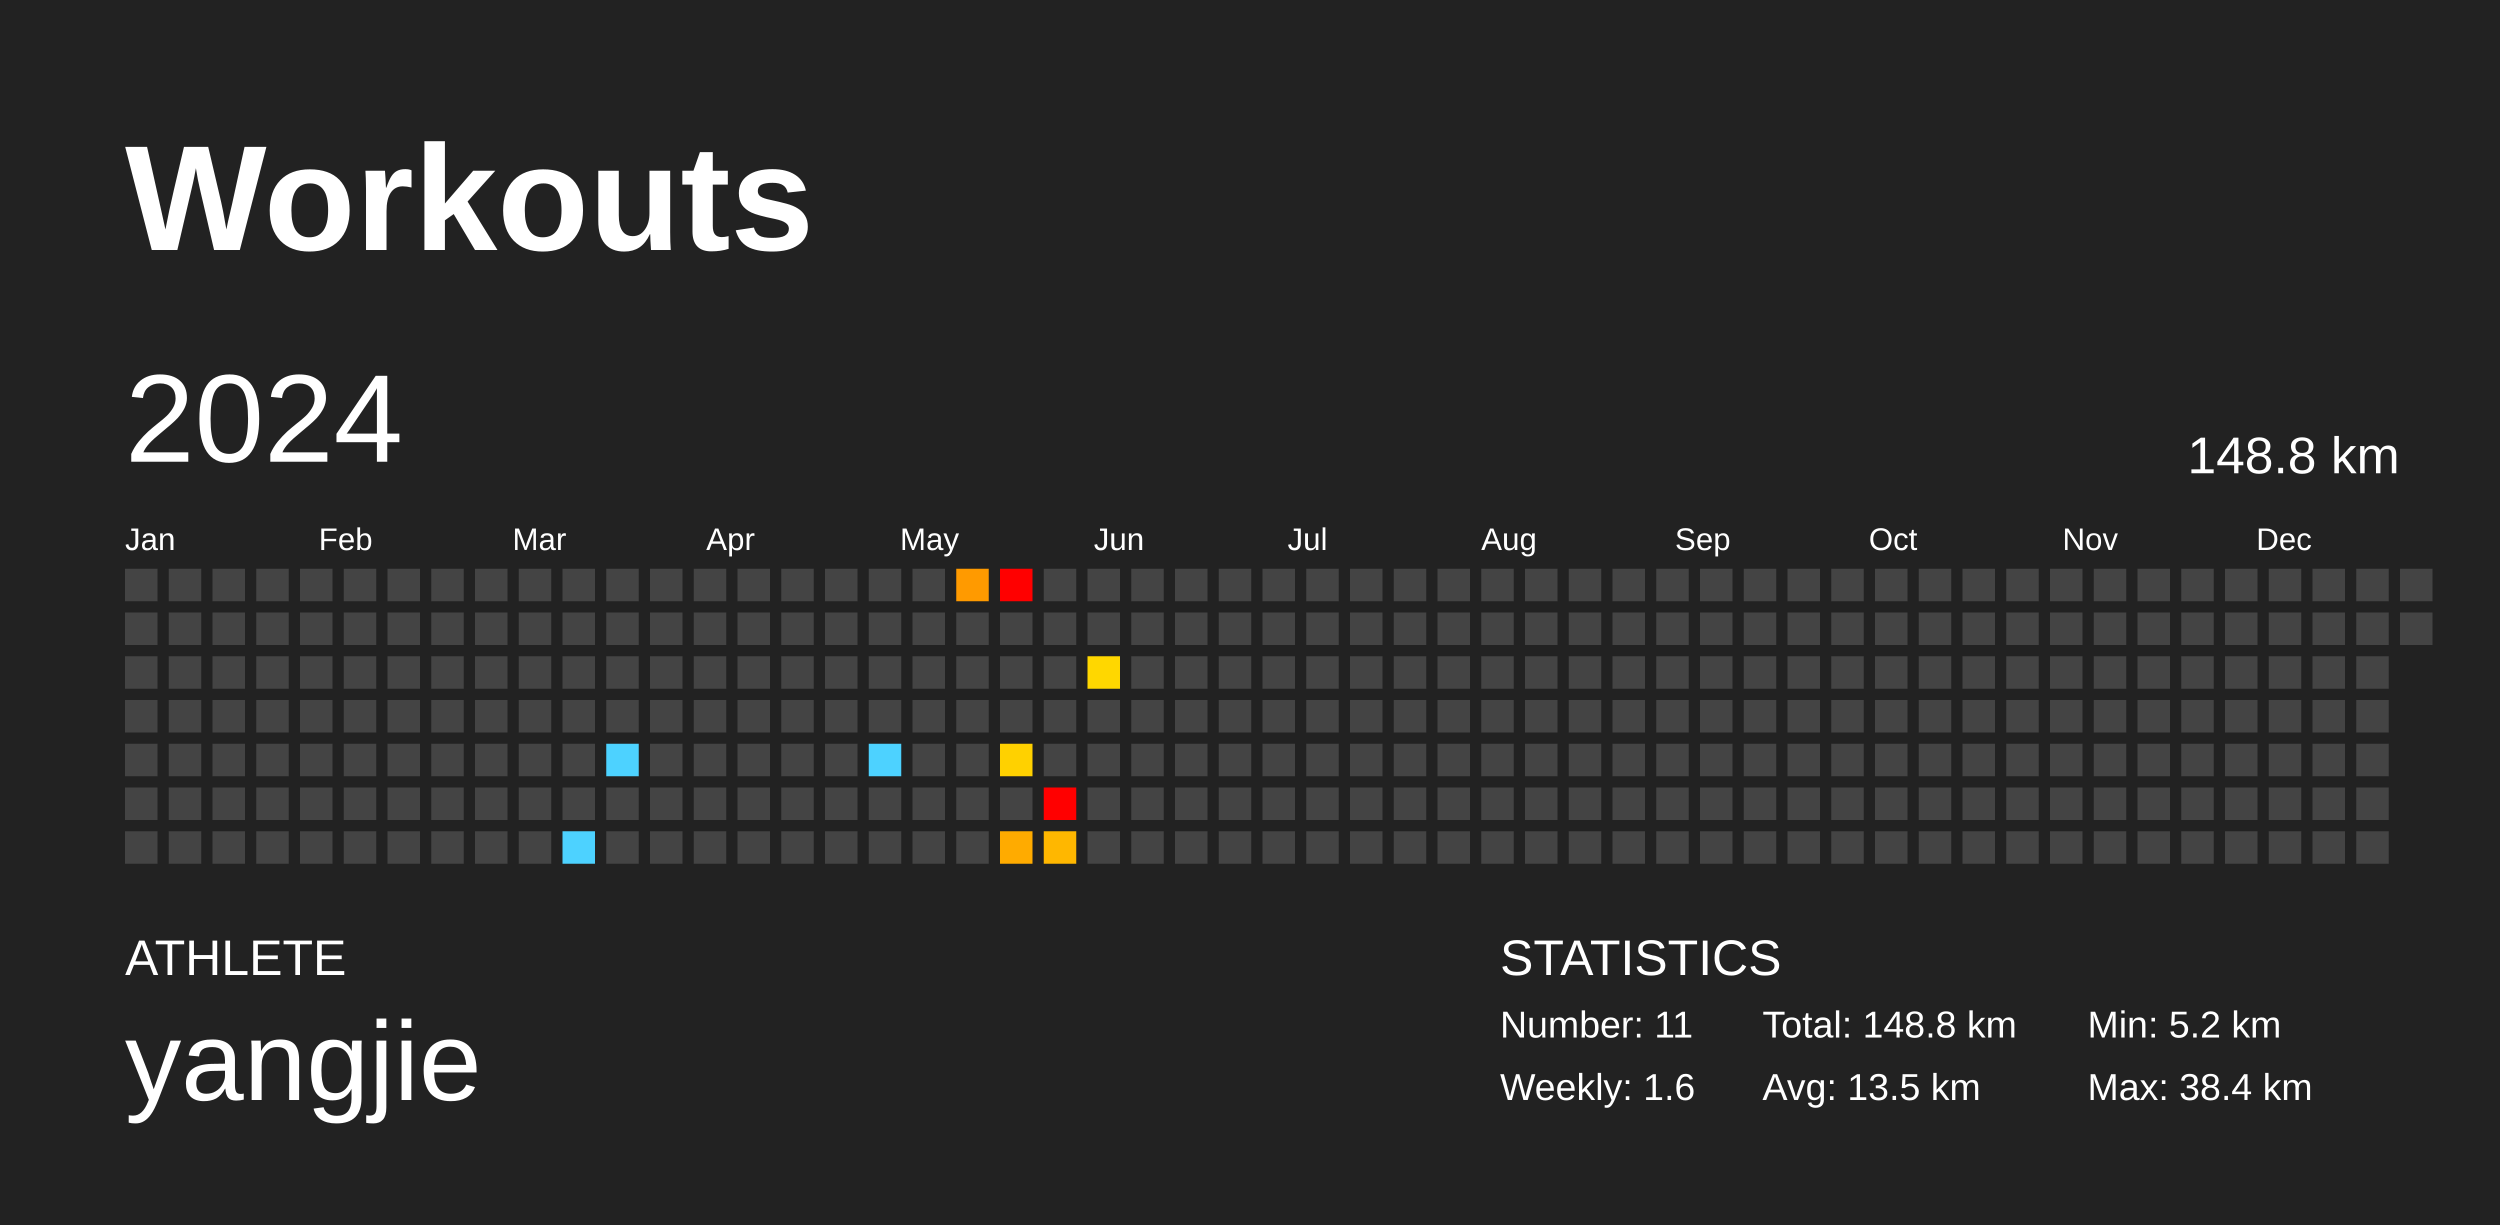
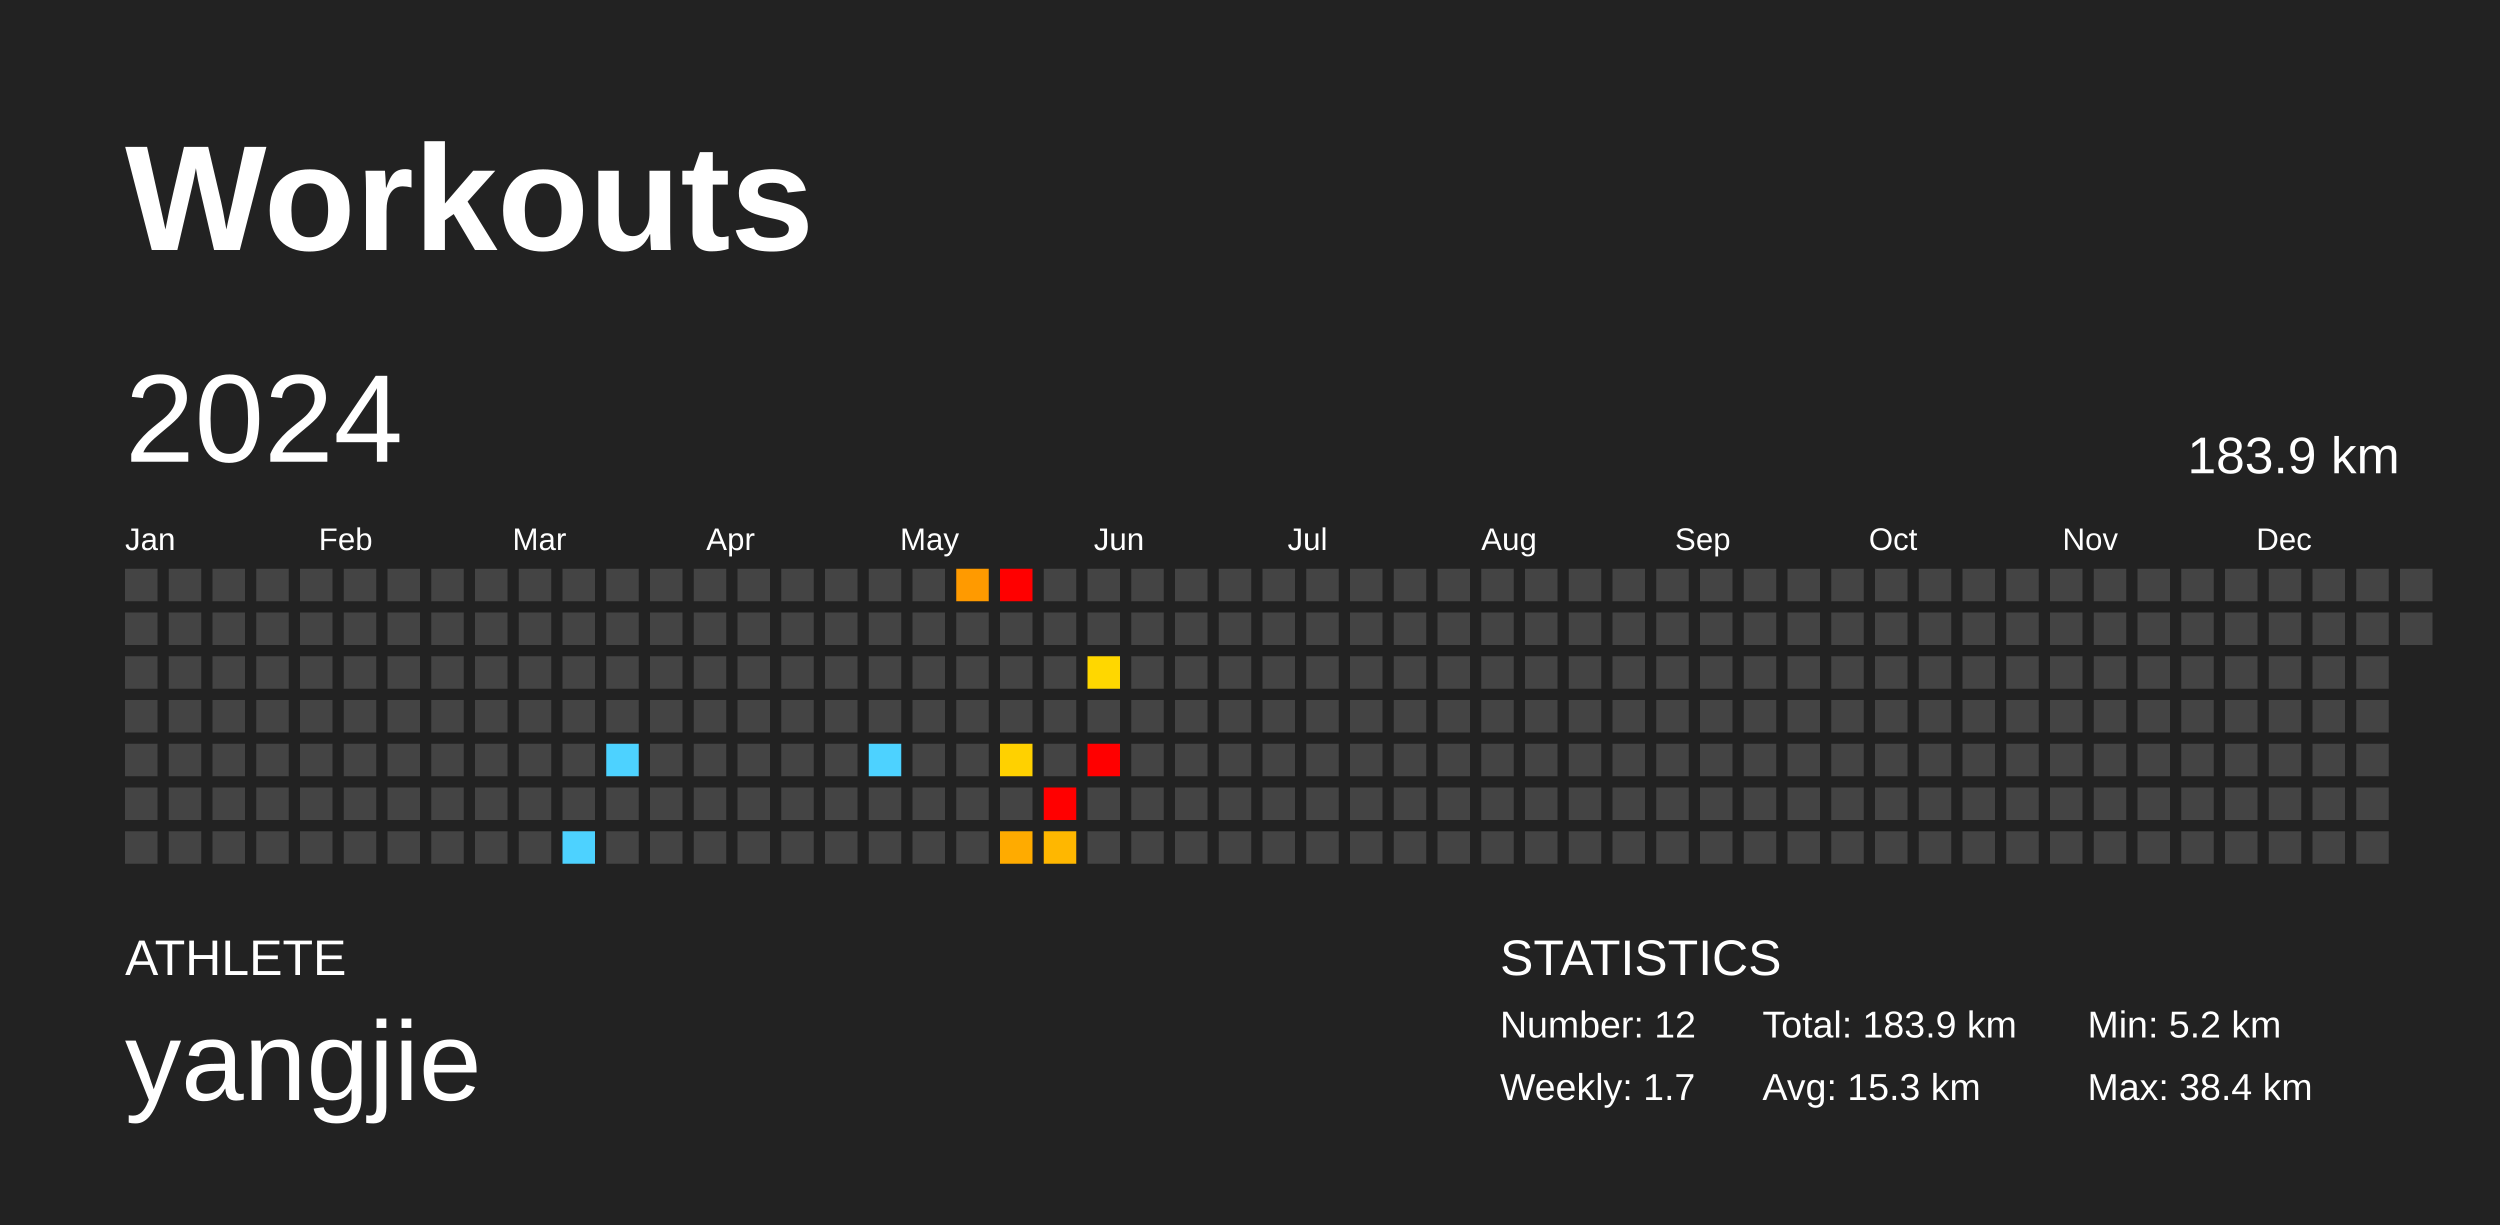
<svg xmlns="http://www.w3.org/2000/svg" baseProfile="full" height="98mm" version="1.1" viewBox="0,0,200,98" width="200mm">
  <defs />
  <rect fill="#222222" height="98" width="200" x="0" y="0" />
  <text fill="#FFFFFF" style="font-size:12px; font-family:Arial; font-weight:bold;" x="10" y="20">Workouts</text>
  <text fill="#FFFFFF" style="font-size:4px; font-family:Arial" x="10" y="78">ATHLETE</text>
  <text fill="#FFFFFF" style="font-size:9px; font-family:Arial" x="10" y="88">yangjie</text>
  <text fill="#FFFFFF" style="font-size:4px; font-family:Arial" x="120" y="78">STATISTICS</text>
-   <text fill="#FFFFFF" style="font-size:3px; font-family:Arial" x="120" y="83">Number: 11</text>
-   <text fill="#FFFFFF" style="font-size:3px; font-family:Arial" x="120" y="88">Weekly: 1.6</text>
-   <text fill="#FFFFFF" style="font-size:3px; font-family:Arial" x="141" y="83">Total: 148.8 km</text>
-   <text fill="#FFFFFF" style="font-size:3px; font-family:Arial" x="141" y="88">Avg: 13.5 km</text>
+   <text fill="#FFFFFF" style="font-size:3px; font-family:Arial" x="120" y="83">Number: 12</text>
+   <text fill="#FFFFFF" style="font-size:3px; font-family:Arial" x="120" y="88">Weekly: 1.7</text>
+   <text fill="#FFFFFF" style="font-size:3px; font-family:Arial" x="141" y="83">Total: 183.9 km</text>
+   <text fill="#FFFFFF" style="font-size:3px; font-family:Arial" x="141" y="88">Avg: 15.3 km</text>
  <text fill="#FFFFFF" style="font-size:3px; font-family:Arial" x="167" y="83">Min: 5.2 km</text>
  <text fill="#FFFFFF" style="font-size:3px; font-family:Arial" x="167" y="88">Max: 38.4 km</text>
  <text dominant-baseline="hanging" fill="#FFFFFF" style="font-size:10.0px; font-family:Arial;" x="10" y="30">2024</text>
-   <text dominant-baseline="hanging" fill="#FFFFFF" style="font-size:4.125px; font-family:Arial;" x="175" y="35">148.8 km</text>
+   <text dominant-baseline="hanging" fill="#FFFFFF" style="font-size:4.125px; font-family:Arial;" x="175" y="35">183.9 km</text>
  <text fill="#FFFFFF" style="font-size:2.5px; font-family:Arial" x="10.0" y="44">Jan</text>
  <text fill="#FFFFFF" style="font-size:2.5px; font-family:Arial" x="25.5" y="44">Feb</text>
  <text fill="#FFFFFF" style="font-size:2.5px; font-family:Arial" x="41.0" y="44">Mar</text>
  <text fill="#FFFFFF" style="font-size:2.5px; font-family:Arial" x="56.5" y="44">Apr</text>
  <text fill="#FFFFFF" style="font-size:2.5px; font-family:Arial" x="72.0" y="44">May</text>
  <text fill="#FFFFFF" style="font-size:2.5px; font-family:Arial" x="87.5" y="44">Jun</text>
  <text fill="#FFFFFF" style="font-size:2.5px; font-family:Arial" x="103.0" y="44">Jul</text>
  <text fill="#FFFFFF" style="font-size:2.5px; font-family:Arial" x="118.5" y="44">Aug</text>
  <text fill="#FFFFFF" style="font-size:2.5px; font-family:Arial" x="134.0" y="44">Sep</text>
  <text fill="#FFFFFF" style="font-size:2.5px; font-family:Arial" x="149.5" y="44">Oct</text>
  <text fill="#FFFFFF" style="font-size:2.5px; font-family:Arial" x="165.0" y="44">Nov</text>
  <text fill="#FFFFFF" style="font-size:2.5px; font-family:Arial" x="180.5" y="44">Dec</text>
  <rect fill="#444444" height="2.6" width="2.6" x="10.0" y="45.5" />
  <rect fill="#444444" height="2.6" width="2.6" x="10.0" y="49.0" />
  <rect fill="#444444" height="2.6" width="2.6" x="10.0" y="52.5" />
  <rect fill="#444444" height="2.6" width="2.6" x="10.0" y="56.0" />
  <rect fill="#444444" height="2.6" width="2.6" x="10.0" y="59.5" />
  <rect fill="#444444" height="2.6" width="2.6" x="10.0" y="63.0" />
  <rect fill="#444444" height="2.6" width="2.6" x="10.0" y="66.5" />
  <rect fill="#444444" height="2.6" width="2.6" x="13.5" y="45.5" />
  <rect fill="#444444" height="2.6" width="2.6" x="13.5" y="49.0" />
  <rect fill="#444444" height="2.6" width="2.6" x="13.5" y="52.5" />
  <rect fill="#444444" height="2.6" width="2.6" x="13.5" y="56.0" />
  <rect fill="#444444" height="2.6" width="2.6" x="13.5" y="59.5" />
  <rect fill="#444444" height="2.6" width="2.6" x="13.5" y="63.0" />
  <rect fill="#444444" height="2.6" width="2.6" x="13.5" y="66.5" />
  <rect fill="#444444" height="2.6" width="2.6" x="17.0" y="45.5" />
  <rect fill="#444444" height="2.6" width="2.6" x="17.0" y="49.0" />
  <rect fill="#444444" height="2.6" width="2.6" x="17.0" y="52.5" />
  <rect fill="#444444" height="2.6" width="2.6" x="17.0" y="56.0" />
  <rect fill="#444444" height="2.6" width="2.6" x="17.0" y="59.5" />
  <rect fill="#444444" height="2.6" width="2.6" x="17.0" y="63.0" />
  <rect fill="#444444" height="2.6" width="2.6" x="17.0" y="66.5" />
  <rect fill="#444444" height="2.6" width="2.6" x="20.5" y="45.5" />
  <rect fill="#444444" height="2.6" width="2.6" x="20.5" y="49.0" />
  <rect fill="#444444" height="2.6" width="2.6" x="20.5" y="52.5" />
  <rect fill="#444444" height="2.6" width="2.6" x="20.5" y="56.0" />
  <rect fill="#444444" height="2.6" width="2.6" x="20.5" y="59.5" />
  <rect fill="#444444" height="2.6" width="2.6" x="20.5" y="63.0" />
  <rect fill="#444444" height="2.6" width="2.6" x="20.5" y="66.5" />
  <rect fill="#444444" height="2.6" width="2.6" x="24.0" y="45.5" />
  <rect fill="#444444" height="2.6" width="2.6" x="24.0" y="49.0" />
  <rect fill="#444444" height="2.6" width="2.6" x="24.0" y="52.5" />
  <rect fill="#444444" height="2.6" width="2.6" x="24.0" y="56.0" />
  <rect fill="#444444" height="2.6" width="2.6" x="24.0" y="59.5" />
  <rect fill="#444444" height="2.6" width="2.6" x="24.0" y="63.0" />
  <rect fill="#444444" height="2.6" width="2.6" x="24.0" y="66.5" />
  <rect fill="#444444" height="2.6" width="2.6" x="27.5" y="45.5" />
  <rect fill="#444444" height="2.6" width="2.6" x="27.5" y="49.0" />
  <rect fill="#444444" height="2.6" width="2.6" x="27.5" y="52.5" />
  <rect fill="#444444" height="2.6" width="2.6" x="27.5" y="56.0" />
  <rect fill="#444444" height="2.6" width="2.6" x="27.5" y="59.5" />
  <rect fill="#444444" height="2.6" width="2.6" x="27.5" y="63.0" />
  <rect fill="#444444" height="2.6" width="2.6" x="27.5" y="66.5" />
  <rect fill="#444444" height="2.6" width="2.6" x="31.0" y="45.5" />
  <rect fill="#444444" height="2.6" width="2.6" x="31.0" y="49.0" />
  <rect fill="#444444" height="2.6" width="2.6" x="31.0" y="52.5" />
  <rect fill="#444444" height="2.6" width="2.6" x="31.0" y="56.0" />
  <rect fill="#444444" height="2.6" width="2.6" x="31.0" y="59.5" />
  <rect fill="#444444" height="2.6" width="2.6" x="31.0" y="63.0" />
  <rect fill="#444444" height="2.6" width="2.6" x="31.0" y="66.5" />
  <rect fill="#444444" height="2.6" width="2.6" x="34.5" y="45.5" />
  <rect fill="#444444" height="2.6" width="2.6" x="34.5" y="49.0" />
  <rect fill="#444444" height="2.6" width="2.6" x="34.5" y="52.5" />
  <rect fill="#444444" height="2.6" width="2.6" x="34.5" y="56.0" />
  <rect fill="#444444" height="2.6" width="2.6" x="34.5" y="59.5" />
  <rect fill="#444444" height="2.6" width="2.6" x="34.5" y="63.0" />
  <rect fill="#444444" height="2.6" width="2.6" x="34.5" y="66.5" />
  <rect fill="#444444" height="2.6" width="2.6" x="38.0" y="45.5" />
  <rect fill="#444444" height="2.6" width="2.6" x="38.0" y="49.0" />
  <rect fill="#444444" height="2.6" width="2.6" x="38.0" y="52.5" />
  <rect fill="#444444" height="2.6" width="2.6" x="38.0" y="56.0" />
  <rect fill="#444444" height="2.6" width="2.6" x="38.0" y="59.5" />
  <rect fill="#444444" height="2.6" width="2.6" x="38.0" y="63.0" />
  <rect fill="#444444" height="2.6" width="2.6" x="38.0" y="66.5" />
  <rect fill="#444444" height="2.6" width="2.6" x="41.5" y="45.5" />
  <rect fill="#444444" height="2.6" width="2.6" x="41.5" y="49.0" />
  <rect fill="#444444" height="2.6" width="2.6" x="41.5" y="52.5" />
  <rect fill="#444444" height="2.6" width="2.6" x="41.5" y="56.0" />
  <rect fill="#444444" height="2.6" width="2.6" x="41.5" y="59.5" />
  <rect fill="#444444" height="2.6" width="2.6" x="41.5" y="63.0" />
  <rect fill="#444444" height="2.6" width="2.6" x="41.5" y="66.5" />
  <rect fill="#444444" height="2.6" width="2.6" x="45.0" y="45.5" />
  <rect fill="#444444" height="2.6" width="2.6" x="45.0" y="49.0" />
  <rect fill="#444444" height="2.6" width="2.6" x="45.0" y="52.5" />
  <rect fill="#444444" height="2.6" width="2.6" x="45.0" y="56.0" />
  <rect fill="#444444" height="2.6" width="2.6" x="45.0" y="59.5" />
  <rect fill="#444444" height="2.6" width="2.6" x="45.0" y="63.0" />
  <rect fill="#4dd2ff" height="2.6" width="2.6" x="45.0" y="66.5" />
  <rect fill="#444444" height="2.6" width="2.6" x="48.5" y="45.5" />
  <rect fill="#444444" height="2.6" width="2.6" x="48.5" y="49.0" />
  <rect fill="#444444" height="2.6" width="2.6" x="48.5" y="52.5" />
  <rect fill="#444444" height="2.6" width="2.6" x="48.5" y="56.0" />
  <rect fill="#4dd2ff" height="2.6" width="2.6" x="48.5" y="59.5" />
  <rect fill="#444444" height="2.6" width="2.6" x="48.5" y="63.0" />
  <rect fill="#444444" height="2.6" width="2.6" x="48.5" y="66.5" />
  <rect fill="#444444" height="2.6" width="2.6" x="52.0" y="45.5" />
  <rect fill="#444444" height="2.6" width="2.6" x="52.0" y="49.0" />
  <rect fill="#444444" height="2.6" width="2.6" x="52.0" y="52.5" />
  <rect fill="#444444" height="2.6" width="2.6" x="52.0" y="56.0" />
  <rect fill="#444444" height="2.6" width="2.6" x="52.0" y="59.5" />
  <rect fill="#444444" height="2.6" width="2.6" x="52.0" y="63.0" />
  <rect fill="#444444" height="2.6" width="2.6" x="52.0" y="66.5" />
  <rect fill="#444444" height="2.6" width="2.6" x="55.5" y="45.5" />
  <rect fill="#444444" height="2.6" width="2.6" x="55.5" y="49.0" />
  <rect fill="#444444" height="2.6" width="2.6" x="55.5" y="52.5" />
  <rect fill="#444444" height="2.6" width="2.6" x="55.5" y="56.0" />
  <rect fill="#444444" height="2.6" width="2.6" x="55.5" y="59.5" />
  <rect fill="#444444" height="2.6" width="2.6" x="55.5" y="63.0" />
  <rect fill="#444444" height="2.6" width="2.6" x="55.5" y="66.5" />
  <rect fill="#444444" height="2.6" width="2.6" x="59.0" y="45.5" />
  <rect fill="#444444" height="2.6" width="2.6" x="59.0" y="49.0" />
  <rect fill="#444444" height="2.6" width="2.6" x="59.0" y="52.5" />
  <rect fill="#444444" height="2.6" width="2.6" x="59.0" y="56.0" />
  <rect fill="#444444" height="2.6" width="2.6" x="59.0" y="59.5" />
  <rect fill="#444444" height="2.6" width="2.6" x="59.0" y="63.0" />
  <rect fill="#444444" height="2.6" width="2.6" x="59.0" y="66.5" />
  <rect fill="#444444" height="2.6" width="2.6" x="62.5" y="45.5" />
  <rect fill="#444444" height="2.6" width="2.6" x="62.5" y="49.0" />
  <rect fill="#444444" height="2.6" width="2.6" x="62.5" y="52.5" />
  <rect fill="#444444" height="2.6" width="2.6" x="62.5" y="56.0" />
  <rect fill="#444444" height="2.6" width="2.6" x="62.5" y="59.5" />
  <rect fill="#444444" height="2.6" width="2.6" x="62.5" y="63.0" />
  <rect fill="#444444" height="2.6" width="2.6" x="62.5" y="66.5" />
  <rect fill="#444444" height="2.6" width="2.6" x="66.0" y="45.5" />
  <rect fill="#444444" height="2.6" width="2.6" x="66.0" y="49.0" />
  <rect fill="#444444" height="2.6" width="2.6" x="66.0" y="52.5" />
  <rect fill="#444444" height="2.6" width="2.6" x="66.0" y="56.0" />
  <rect fill="#444444" height="2.6" width="2.6" x="66.0" y="59.5" />
  <rect fill="#444444" height="2.6" width="2.6" x="66.0" y="63.0" />
  <rect fill="#444444" height="2.6" width="2.6" x="66.0" y="66.5" />
  <rect fill="#444444" height="2.6" width="2.6" x="69.5" y="45.5" />
  <rect fill="#444444" height="2.6" width="2.6" x="69.5" y="49.0" />
  <rect fill="#444444" height="2.6" width="2.6" x="69.5" y="52.5" />
  <rect fill="#444444" height="2.6" width="2.6" x="69.5" y="56.0" />
  <rect fill="#4dd2ff" height="2.6" width="2.6" x="69.5" y="59.5" />
  <rect fill="#444444" height="2.6" width="2.6" x="69.5" y="63.0" />
  <rect fill="#444444" height="2.6" width="2.6" x="69.5" y="66.5" />
  <rect fill="#444444" height="2.6" width="2.6" x="73.0" y="45.5" />
  <rect fill="#444444" height="2.6" width="2.6" x="73.0" y="49.0" />
  <rect fill="#444444" height="2.6" width="2.6" x="73.0" y="52.5" />
  <rect fill="#444444" height="2.6" width="2.6" x="73.0" y="56.0" />
  <rect fill="#444444" height="2.6" width="2.6" x="73.0" y="59.5" />
  <rect fill="#444444" height="2.6" width="2.6" x="73.0" y="63.0" />
  <rect fill="#444444" height="2.6" width="2.6" x="73.0" y="66.5" />
  <rect fill="#ff9a00" height="2.6" width="2.6" x="76.5" y="45.5" />
  <rect fill="#444444" height="2.6" width="2.6" x="76.5" y="49.0" />
  <rect fill="#444444" height="2.6" width="2.6" x="76.5" y="52.5" />
  <rect fill="#444444" height="2.6" width="2.6" x="76.5" y="56.0" />
  <rect fill="#444444" height="2.6" width="2.6" x="76.5" y="59.5" />
  <rect fill="#444444" height="2.6" width="2.6" x="76.5" y="63.0" />
  <rect fill="#444444" height="2.6" width="2.6" x="76.5" y="66.5" />
  <rect fill="red" height="2.6" width="2.6" x="80.0" y="45.5" />
  <rect fill="#444444" height="2.6" width="2.6" x="80.0" y="49.0" />
  <rect fill="#444444" height="2.6" width="2.6" x="80.0" y="52.5" />
  <rect fill="#444444" height="2.6" width="2.6" x="80.0" y="56.0" />
  <rect fill="#ffd100" height="2.6" width="2.6" x="80.0" y="59.5" />
  <rect fill="#444444" height="2.6" width="2.6" x="80.0" y="63.0" />
  <rect fill="#ffab00" height="2.6" width="2.6" x="80.0" y="66.5" />
  <rect fill="#444444" height="2.6" width="2.6" x="83.5" y="45.5" />
  <rect fill="#444444" height="2.6" width="2.6" x="83.5" y="49.0" />
  <rect fill="#444444" height="2.6" width="2.6" x="83.5" y="52.5" />
  <rect fill="#444444" height="2.6" width="2.6" x="83.5" y="56.0" />
  <rect fill="#444444" height="2.6" width="2.6" x="83.5" y="59.5" />
  <rect fill="red" height="2.6" width="2.6" x="83.5" y="63.0" />
  <rect fill="#ffb700" height="2.6" width="2.6" x="83.5" y="66.5" />
  <rect fill="#444444" height="2.6" width="2.6" x="87.0" y="45.5" />
  <rect fill="#444444" height="2.6" width="2.6" x="87.0" y="49.0" />
  <rect fill="#ffd700" height="2.6" width="2.6" x="87.0" y="52.5" />
  <rect fill="#444444" height="2.6" width="2.6" x="87.0" y="56.0" />
-   <rect fill="#444444" height="2.6" width="2.6" x="87.0" y="59.5" />
+   <rect fill="red" height="2.6" width="2.6" x="87.0" y="59.5" />
  <rect fill="#444444" height="2.6" width="2.6" x="87.0" y="63.0" />
  <rect fill="#444444" height="2.6" width="2.6" x="87.0" y="66.5" />
  <rect fill="#444444" height="2.6" width="2.6" x="90.5" y="45.5" />
  <rect fill="#444444" height="2.6" width="2.6" x="90.5" y="49.0" />
  <rect fill="#444444" height="2.6" width="2.6" x="90.5" y="52.5" />
  <rect fill="#444444" height="2.6" width="2.6" x="90.5" y="56.0" />
  <rect fill="#444444" height="2.6" width="2.6" x="90.5" y="59.5" />
  <rect fill="#444444" height="2.6" width="2.6" x="90.5" y="63.0" />
  <rect fill="#444444" height="2.6" width="2.6" x="90.5" y="66.5" />
  <rect fill="#444444" height="2.6" width="2.6" x="94.0" y="45.5" />
  <rect fill="#444444" height="2.6" width="2.6" x="94.0" y="49.0" />
  <rect fill="#444444" height="2.6" width="2.6" x="94.0" y="52.5" />
  <rect fill="#444444" height="2.6" width="2.6" x="94.0" y="56.0" />
  <rect fill="#444444" height="2.6" width="2.6" x="94.0" y="59.5" />
  <rect fill="#444444" height="2.6" width="2.6" x="94.0" y="63.0" />
  <rect fill="#444444" height="2.6" width="2.6" x="94.0" y="66.5" />
  <rect fill="#444444" height="2.6" width="2.6" x="97.5" y="45.5" />
  <rect fill="#444444" height="2.6" width="2.6" x="97.5" y="49.0" />
  <rect fill="#444444" height="2.6" width="2.6" x="97.5" y="52.5" />
  <rect fill="#444444" height="2.6" width="2.6" x="97.5" y="56.0" />
  <rect fill="#444444" height="2.6" width="2.6" x="97.5" y="59.5" />
  <rect fill="#444444" height="2.6" width="2.6" x="97.5" y="63.0" />
  <rect fill="#444444" height="2.6" width="2.6" x="97.5" y="66.5" />
  <rect fill="#444444" height="2.6" width="2.6" x="101.0" y="45.5" />
  <rect fill="#444444" height="2.6" width="2.6" x="101.0" y="49.0" />
  <rect fill="#444444" height="2.6" width="2.6" x="101.0" y="52.5" />
  <rect fill="#444444" height="2.6" width="2.6" x="101.0" y="56.0" />
  <rect fill="#444444" height="2.6" width="2.6" x="101.0" y="59.5" />
  <rect fill="#444444" height="2.6" width="2.6" x="101.0" y="63.0" />
  <rect fill="#444444" height="2.6" width="2.6" x="101.0" y="66.5" />
  <rect fill="#444444" height="2.6" width="2.6" x="104.5" y="45.5" />
  <rect fill="#444444" height="2.6" width="2.6" x="104.5" y="49.0" />
  <rect fill="#444444" height="2.6" width="2.6" x="104.5" y="52.5" />
  <rect fill="#444444" height="2.6" width="2.6" x="104.5" y="56.0" />
  <rect fill="#444444" height="2.6" width="2.6" x="104.5" y="59.5" />
  <rect fill="#444444" height="2.6" width="2.6" x="104.5" y="63.0" />
  <rect fill="#444444" height="2.6" width="2.6" x="104.5" y="66.5" />
  <rect fill="#444444" height="2.6" width="2.6" x="108.0" y="45.5" />
  <rect fill="#444444" height="2.6" width="2.6" x="108.0" y="49.0" />
  <rect fill="#444444" height="2.6" width="2.6" x="108.0" y="52.5" />
  <rect fill="#444444" height="2.6" width="2.6" x="108.0" y="56.0" />
  <rect fill="#444444" height="2.6" width="2.6" x="108.0" y="59.5" />
  <rect fill="#444444" height="2.6" width="2.6" x="108.0" y="63.0" />
  <rect fill="#444444" height="2.6" width="2.6" x="108.0" y="66.5" />
  <rect fill="#444444" height="2.6" width="2.6" x="111.5" y="45.5" />
  <rect fill="#444444" height="2.6" width="2.6" x="111.5" y="49.0" />
  <rect fill="#444444" height="2.6" width="2.6" x="111.5" y="52.5" />
  <rect fill="#444444" height="2.6" width="2.6" x="111.5" y="56.0" />
  <rect fill="#444444" height="2.6" width="2.6" x="111.5" y="59.5" />
  <rect fill="#444444" height="2.6" width="2.6" x="111.5" y="63.0" />
  <rect fill="#444444" height="2.6" width="2.6" x="111.5" y="66.5" />
  <rect fill="#444444" height="2.6" width="2.6" x="115.0" y="45.5" />
  <rect fill="#444444" height="2.6" width="2.6" x="115.0" y="49.0" />
  <rect fill="#444444" height="2.6" width="2.6" x="115.0" y="52.5" />
  <rect fill="#444444" height="2.6" width="2.6" x="115.0" y="56.0" />
  <rect fill="#444444" height="2.6" width="2.6" x="115.0" y="59.5" />
  <rect fill="#444444" height="2.6" width="2.6" x="115.0" y="63.0" />
  <rect fill="#444444" height="2.6" width="2.6" x="115.0" y="66.5" />
  <rect fill="#444444" height="2.6" width="2.6" x="118.5" y="45.5" />
  <rect fill="#444444" height="2.6" width="2.6" x="118.5" y="49.0" />
  <rect fill="#444444" height="2.6" width="2.6" x="118.5" y="52.5" />
  <rect fill="#444444" height="2.6" width="2.6" x="118.5" y="56.0" />
  <rect fill="#444444" height="2.6" width="2.6" x="118.5" y="59.5" />
  <rect fill="#444444" height="2.6" width="2.6" x="118.5" y="63.0" />
  <rect fill="#444444" height="2.6" width="2.6" x="118.5" y="66.5" />
  <rect fill="#444444" height="2.6" width="2.6" x="122.0" y="45.5" />
  <rect fill="#444444" height="2.6" width="2.6" x="122.0" y="49.0" />
  <rect fill="#444444" height="2.6" width="2.6" x="122.0" y="52.5" />
  <rect fill="#444444" height="2.6" width="2.6" x="122.0" y="56.0" />
  <rect fill="#444444" height="2.6" width="2.6" x="122.0" y="59.5" />
  <rect fill="#444444" height="2.6" width="2.6" x="122.0" y="63.0" />
  <rect fill="#444444" height="2.6" width="2.6" x="122.0" y="66.5" />
  <rect fill="#444444" height="2.6" width="2.6" x="125.5" y="45.5" />
  <rect fill="#444444" height="2.6" width="2.6" x="125.5" y="49.0" />
  <rect fill="#444444" height="2.6" width="2.6" x="125.5" y="52.5" />
  <rect fill="#444444" height="2.6" width="2.6" x="125.5" y="56.0" />
  <rect fill="#444444" height="2.6" width="2.6" x="125.5" y="59.5" />
  <rect fill="#444444" height="2.6" width="2.6" x="125.5" y="63.0" />
  <rect fill="#444444" height="2.6" width="2.6" x="125.5" y="66.5" />
  <rect fill="#444444" height="2.6" width="2.6" x="129.0" y="45.5" />
  <rect fill="#444444" height="2.6" width="2.6" x="129.0" y="49.0" />
  <rect fill="#444444" height="2.6" width="2.6" x="129.0" y="52.5" />
  <rect fill="#444444" height="2.6" width="2.6" x="129.0" y="56.0" />
  <rect fill="#444444" height="2.6" width="2.6" x="129.0" y="59.5" />
  <rect fill="#444444" height="2.6" width="2.6" x="129.0" y="63.0" />
  <rect fill="#444444" height="2.6" width="2.6" x="129.0" y="66.5" />
  <rect fill="#444444" height="2.6" width="2.6" x="132.5" y="45.5" />
  <rect fill="#444444" height="2.6" width="2.6" x="132.5" y="49.0" />
  <rect fill="#444444" height="2.6" width="2.6" x="132.5" y="52.5" />
  <rect fill="#444444" height="2.6" width="2.6" x="132.5" y="56.0" />
  <rect fill="#444444" height="2.6" width="2.6" x="132.5" y="59.5" />
  <rect fill="#444444" height="2.6" width="2.6" x="132.5" y="63.0" />
  <rect fill="#444444" height="2.6" width="2.6" x="132.5" y="66.5" />
  <rect fill="#444444" height="2.6" width="2.6" x="136.0" y="45.5" />
  <rect fill="#444444" height="2.6" width="2.6" x="136.0" y="49.0" />
  <rect fill="#444444" height="2.6" width="2.6" x="136.0" y="52.5" />
  <rect fill="#444444" height="2.6" width="2.6" x="136.0" y="56.0" />
  <rect fill="#444444" height="2.6" width="2.6" x="136.0" y="59.5" />
  <rect fill="#444444" height="2.6" width="2.6" x="136.0" y="63.0" />
  <rect fill="#444444" height="2.6" width="2.6" x="136.0" y="66.5" />
  <rect fill="#444444" height="2.6" width="2.6" x="139.5" y="45.5" />
  <rect fill="#444444" height="2.6" width="2.6" x="139.5" y="49.0" />
  <rect fill="#444444" height="2.6" width="2.6" x="139.5" y="52.5" />
  <rect fill="#444444" height="2.6" width="2.6" x="139.5" y="56.0" />
  <rect fill="#444444" height="2.6" width="2.6" x="139.5" y="59.5" />
  <rect fill="#444444" height="2.6" width="2.6" x="139.5" y="63.0" />
  <rect fill="#444444" height="2.6" width="2.6" x="139.5" y="66.5" />
  <rect fill="#444444" height="2.6" width="2.6" x="143.0" y="45.5" />
  <rect fill="#444444" height="2.6" width="2.6" x="143.0" y="49.0" />
  <rect fill="#444444" height="2.6" width="2.6" x="143.0" y="52.5" />
  <rect fill="#444444" height="2.6" width="2.6" x="143.0" y="56.0" />
  <rect fill="#444444" height="2.6" width="2.6" x="143.0" y="59.5" />
  <rect fill="#444444" height="2.6" width="2.6" x="143.0" y="63.0" />
  <rect fill="#444444" height="2.6" width="2.6" x="143.0" y="66.5" />
  <rect fill="#444444" height="2.6" width="2.6" x="146.5" y="45.5" />
  <rect fill="#444444" height="2.6" width="2.6" x="146.5" y="49.0" />
  <rect fill="#444444" height="2.6" width="2.6" x="146.5" y="52.5" />
  <rect fill="#444444" height="2.6" width="2.6" x="146.5" y="56.0" />
  <rect fill="#444444" height="2.6" width="2.6" x="146.5" y="59.5" />
  <rect fill="#444444" height="2.6" width="2.6" x="146.5" y="63.0" />
  <rect fill="#444444" height="2.6" width="2.6" x="146.5" y="66.5" />
  <rect fill="#444444" height="2.6" width="2.6" x="150.0" y="45.5" />
  <rect fill="#444444" height="2.6" width="2.6" x="150.0" y="49.0" />
  <rect fill="#444444" height="2.6" width="2.6" x="150.0" y="52.5" />
  <rect fill="#444444" height="2.6" width="2.6" x="150.0" y="56.0" />
  <rect fill="#444444" height="2.6" width="2.6" x="150.0" y="59.5" />
  <rect fill="#444444" height="2.6" width="2.6" x="150.0" y="63.0" />
  <rect fill="#444444" height="2.6" width="2.6" x="150.0" y="66.5" />
  <rect fill="#444444" height="2.6" width="2.6" x="153.5" y="45.5" />
  <rect fill="#444444" height="2.6" width="2.6" x="153.5" y="49.0" />
  <rect fill="#444444" height="2.6" width="2.6" x="153.5" y="52.5" />
  <rect fill="#444444" height="2.6" width="2.6" x="153.5" y="56.0" />
  <rect fill="#444444" height="2.6" width="2.6" x="153.5" y="59.5" />
  <rect fill="#444444" height="2.6" width="2.6" x="153.5" y="63.0" />
  <rect fill="#444444" height="2.6" width="2.6" x="153.5" y="66.5" />
  <rect fill="#444444" height="2.6" width="2.6" x="157.0" y="45.5" />
  <rect fill="#444444" height="2.6" width="2.6" x="157.0" y="49.0" />
  <rect fill="#444444" height="2.6" width="2.6" x="157.0" y="52.5" />
  <rect fill="#444444" height="2.6" width="2.6" x="157.0" y="56.0" />
  <rect fill="#444444" height="2.6" width="2.6" x="157.0" y="59.5" />
  <rect fill="#444444" height="2.6" width="2.6" x="157.0" y="63.0" />
  <rect fill="#444444" height="2.6" width="2.6" x="157.0" y="66.5" />
  <rect fill="#444444" height="2.6" width="2.6" x="160.5" y="45.5" />
  <rect fill="#444444" height="2.6" width="2.6" x="160.5" y="49.0" />
  <rect fill="#444444" height="2.6" width="2.6" x="160.5" y="52.5" />
  <rect fill="#444444" height="2.6" width="2.6" x="160.5" y="56.0" />
  <rect fill="#444444" height="2.6" width="2.6" x="160.5" y="59.5" />
  <rect fill="#444444" height="2.6" width="2.6" x="160.5" y="63.0" />
  <rect fill="#444444" height="2.6" width="2.6" x="160.5" y="66.5" />
  <rect fill="#444444" height="2.6" width="2.6" x="164.0" y="45.5" />
  <rect fill="#444444" height="2.6" width="2.6" x="164.0" y="49.0" />
  <rect fill="#444444" height="2.6" width="2.6" x="164.0" y="52.5" />
  <rect fill="#444444" height="2.6" width="2.6" x="164.0" y="56.0" />
  <rect fill="#444444" height="2.6" width="2.6" x="164.0" y="59.5" />
  <rect fill="#444444" height="2.6" width="2.6" x="164.0" y="63.0" />
  <rect fill="#444444" height="2.6" width="2.6" x="164.0" y="66.5" />
  <rect fill="#444444" height="2.6" width="2.6" x="167.5" y="45.5" />
  <rect fill="#444444" height="2.6" width="2.6" x="167.5" y="49.0" />
  <rect fill="#444444" height="2.6" width="2.6" x="167.5" y="52.5" />
  <rect fill="#444444" height="2.6" width="2.6" x="167.5" y="56.0" />
  <rect fill="#444444" height="2.6" width="2.6" x="167.5" y="59.5" />
  <rect fill="#444444" height="2.6" width="2.6" x="167.5" y="63.0" />
  <rect fill="#444444" height="2.6" width="2.6" x="167.5" y="66.5" />
  <rect fill="#444444" height="2.6" width="2.6" x="171.0" y="45.5" />
  <rect fill="#444444" height="2.6" width="2.6" x="171.0" y="49.0" />
  <rect fill="#444444" height="2.6" width="2.6" x="171.0" y="52.5" />
  <rect fill="#444444" height="2.6" width="2.6" x="171.0" y="56.0" />
  <rect fill="#444444" height="2.6" width="2.6" x="171.0" y="59.5" />
  <rect fill="#444444" height="2.6" width="2.6" x="171.0" y="63.0" />
  <rect fill="#444444" height="2.6" width="2.6" x="171.0" y="66.5" />
  <rect fill="#444444" height="2.6" width="2.6" x="174.5" y="45.5" />
  <rect fill="#444444" height="2.6" width="2.6" x="174.5" y="49.0" />
  <rect fill="#444444" height="2.6" width="2.6" x="174.5" y="52.5" />
  <rect fill="#444444" height="2.6" width="2.6" x="174.5" y="56.0" />
  <rect fill="#444444" height="2.6" width="2.6" x="174.5" y="59.5" />
  <rect fill="#444444" height="2.6" width="2.6" x="174.5" y="63.0" />
  <rect fill="#444444" height="2.6" width="2.6" x="174.5" y="66.5" />
  <rect fill="#444444" height="2.6" width="2.6" x="178.0" y="45.5" />
  <rect fill="#444444" height="2.6" width="2.6" x="178.0" y="49.0" />
  <rect fill="#444444" height="2.6" width="2.6" x="178.0" y="52.5" />
  <rect fill="#444444" height="2.6" width="2.6" x="178.0" y="56.0" />
  <rect fill="#444444" height="2.6" width="2.6" x="178.0" y="59.5" />
  <rect fill="#444444" height="2.6" width="2.6" x="178.0" y="63.0" />
  <rect fill="#444444" height="2.6" width="2.6" x="178.0" y="66.5" />
  <rect fill="#444444" height="2.6" width="2.6" x="181.5" y="45.5" />
  <rect fill="#444444" height="2.6" width="2.6" x="181.5" y="49.0" />
  <rect fill="#444444" height="2.6" width="2.6" x="181.5" y="52.5" />
  <rect fill="#444444" height="2.6" width="2.6" x="181.5" y="56.0" />
  <rect fill="#444444" height="2.6" width="2.6" x="181.5" y="59.5" />
  <rect fill="#444444" height="2.6" width="2.6" x="181.5" y="63.0" />
  <rect fill="#444444" height="2.6" width="2.6" x="181.5" y="66.5" />
  <rect fill="#444444" height="2.6" width="2.6" x="185.0" y="45.5" />
  <rect fill="#444444" height="2.6" width="2.6" x="185.0" y="49.0" />
  <rect fill="#444444" height="2.6" width="2.6" x="185.0" y="52.5" />
  <rect fill="#444444" height="2.6" width="2.6" x="185.0" y="56.0" />
  <rect fill="#444444" height="2.6" width="2.6" x="185.0" y="59.5" />
  <rect fill="#444444" height="2.6" width="2.6" x="185.0" y="63.0" />
  <rect fill="#444444" height="2.6" width="2.6" x="185.0" y="66.5" />
  <rect fill="#444444" height="2.6" width="2.6" x="188.5" y="45.5" />
  <rect fill="#444444" height="2.6" width="2.6" x="188.5" y="49.0" />
  <rect fill="#444444" height="2.6" width="2.6" x="188.5" y="52.5" />
  <rect fill="#444444" height="2.6" width="2.6" x="188.5" y="56.0" />
  <rect fill="#444444" height="2.6" width="2.6" x="188.5" y="59.5" />
  <rect fill="#444444" height="2.6" width="2.6" x="188.5" y="63.0" />
  <rect fill="#444444" height="2.6" width="2.6" x="188.5" y="66.5" />
  <rect fill="#444444" height="2.6" width="2.6" x="192.0" y="45.5" />
  <rect fill="#444444" height="2.6" width="2.6" x="192.0" y="49.0" />
</svg>
